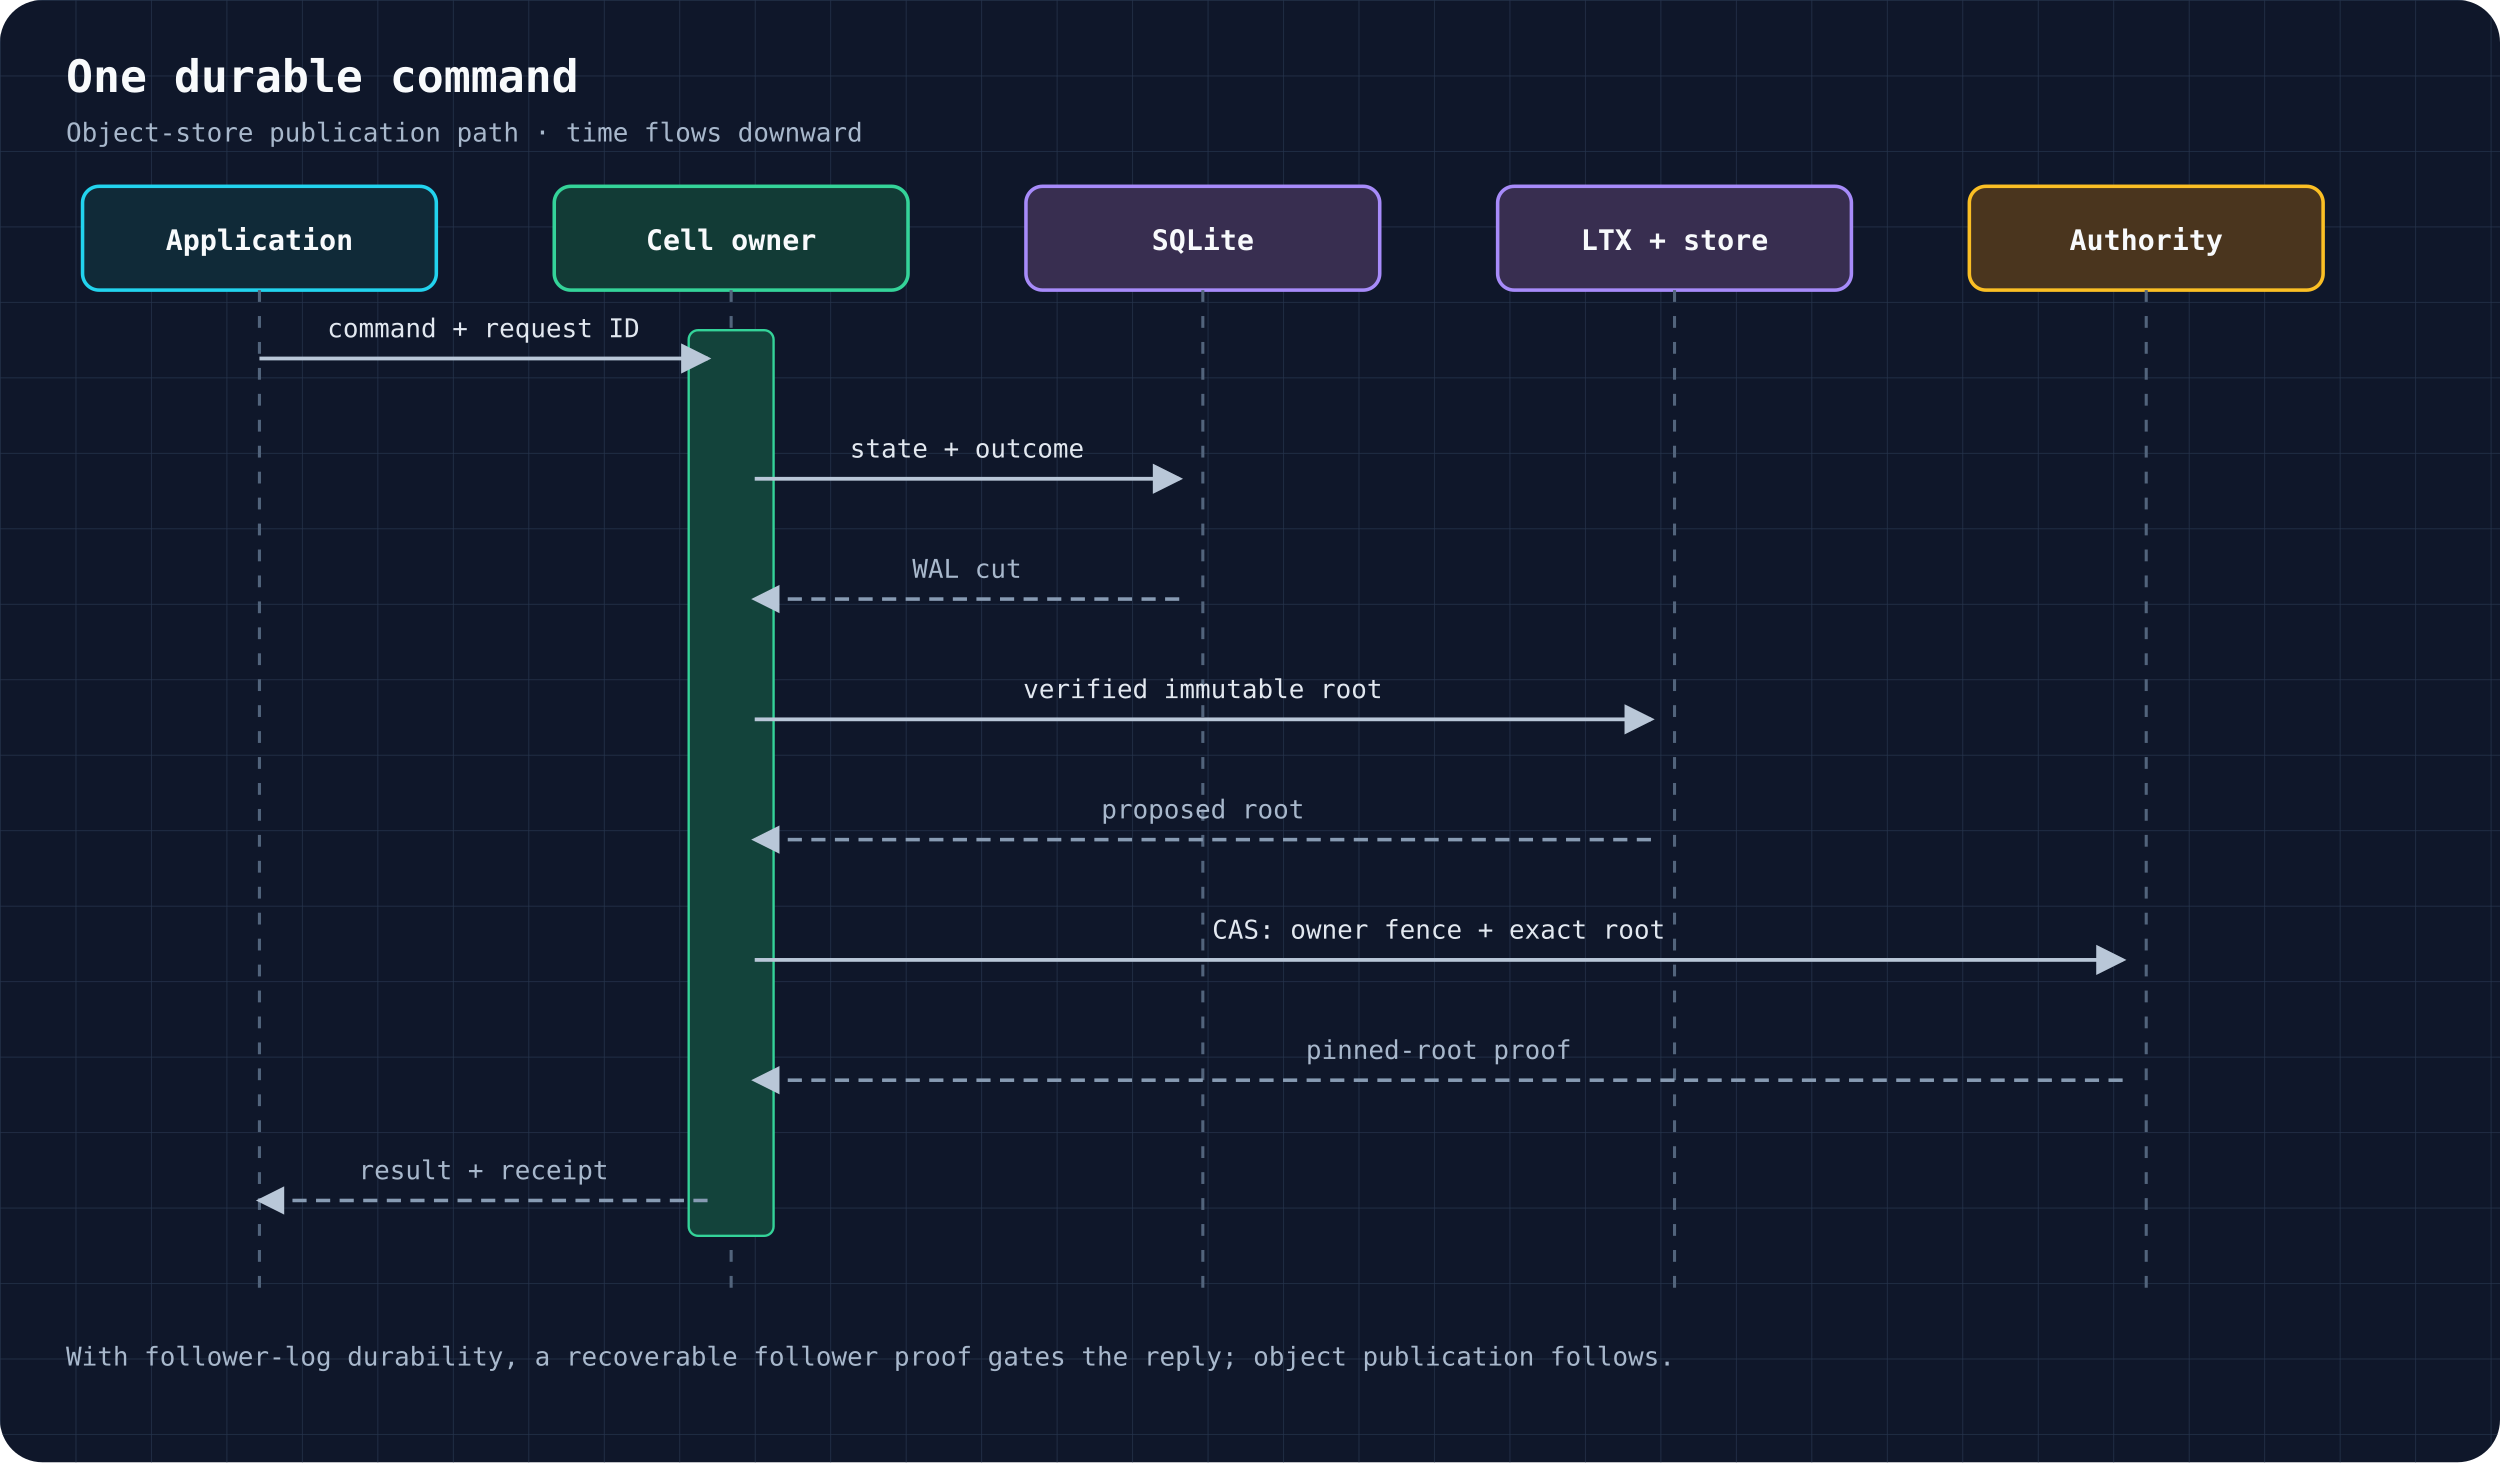
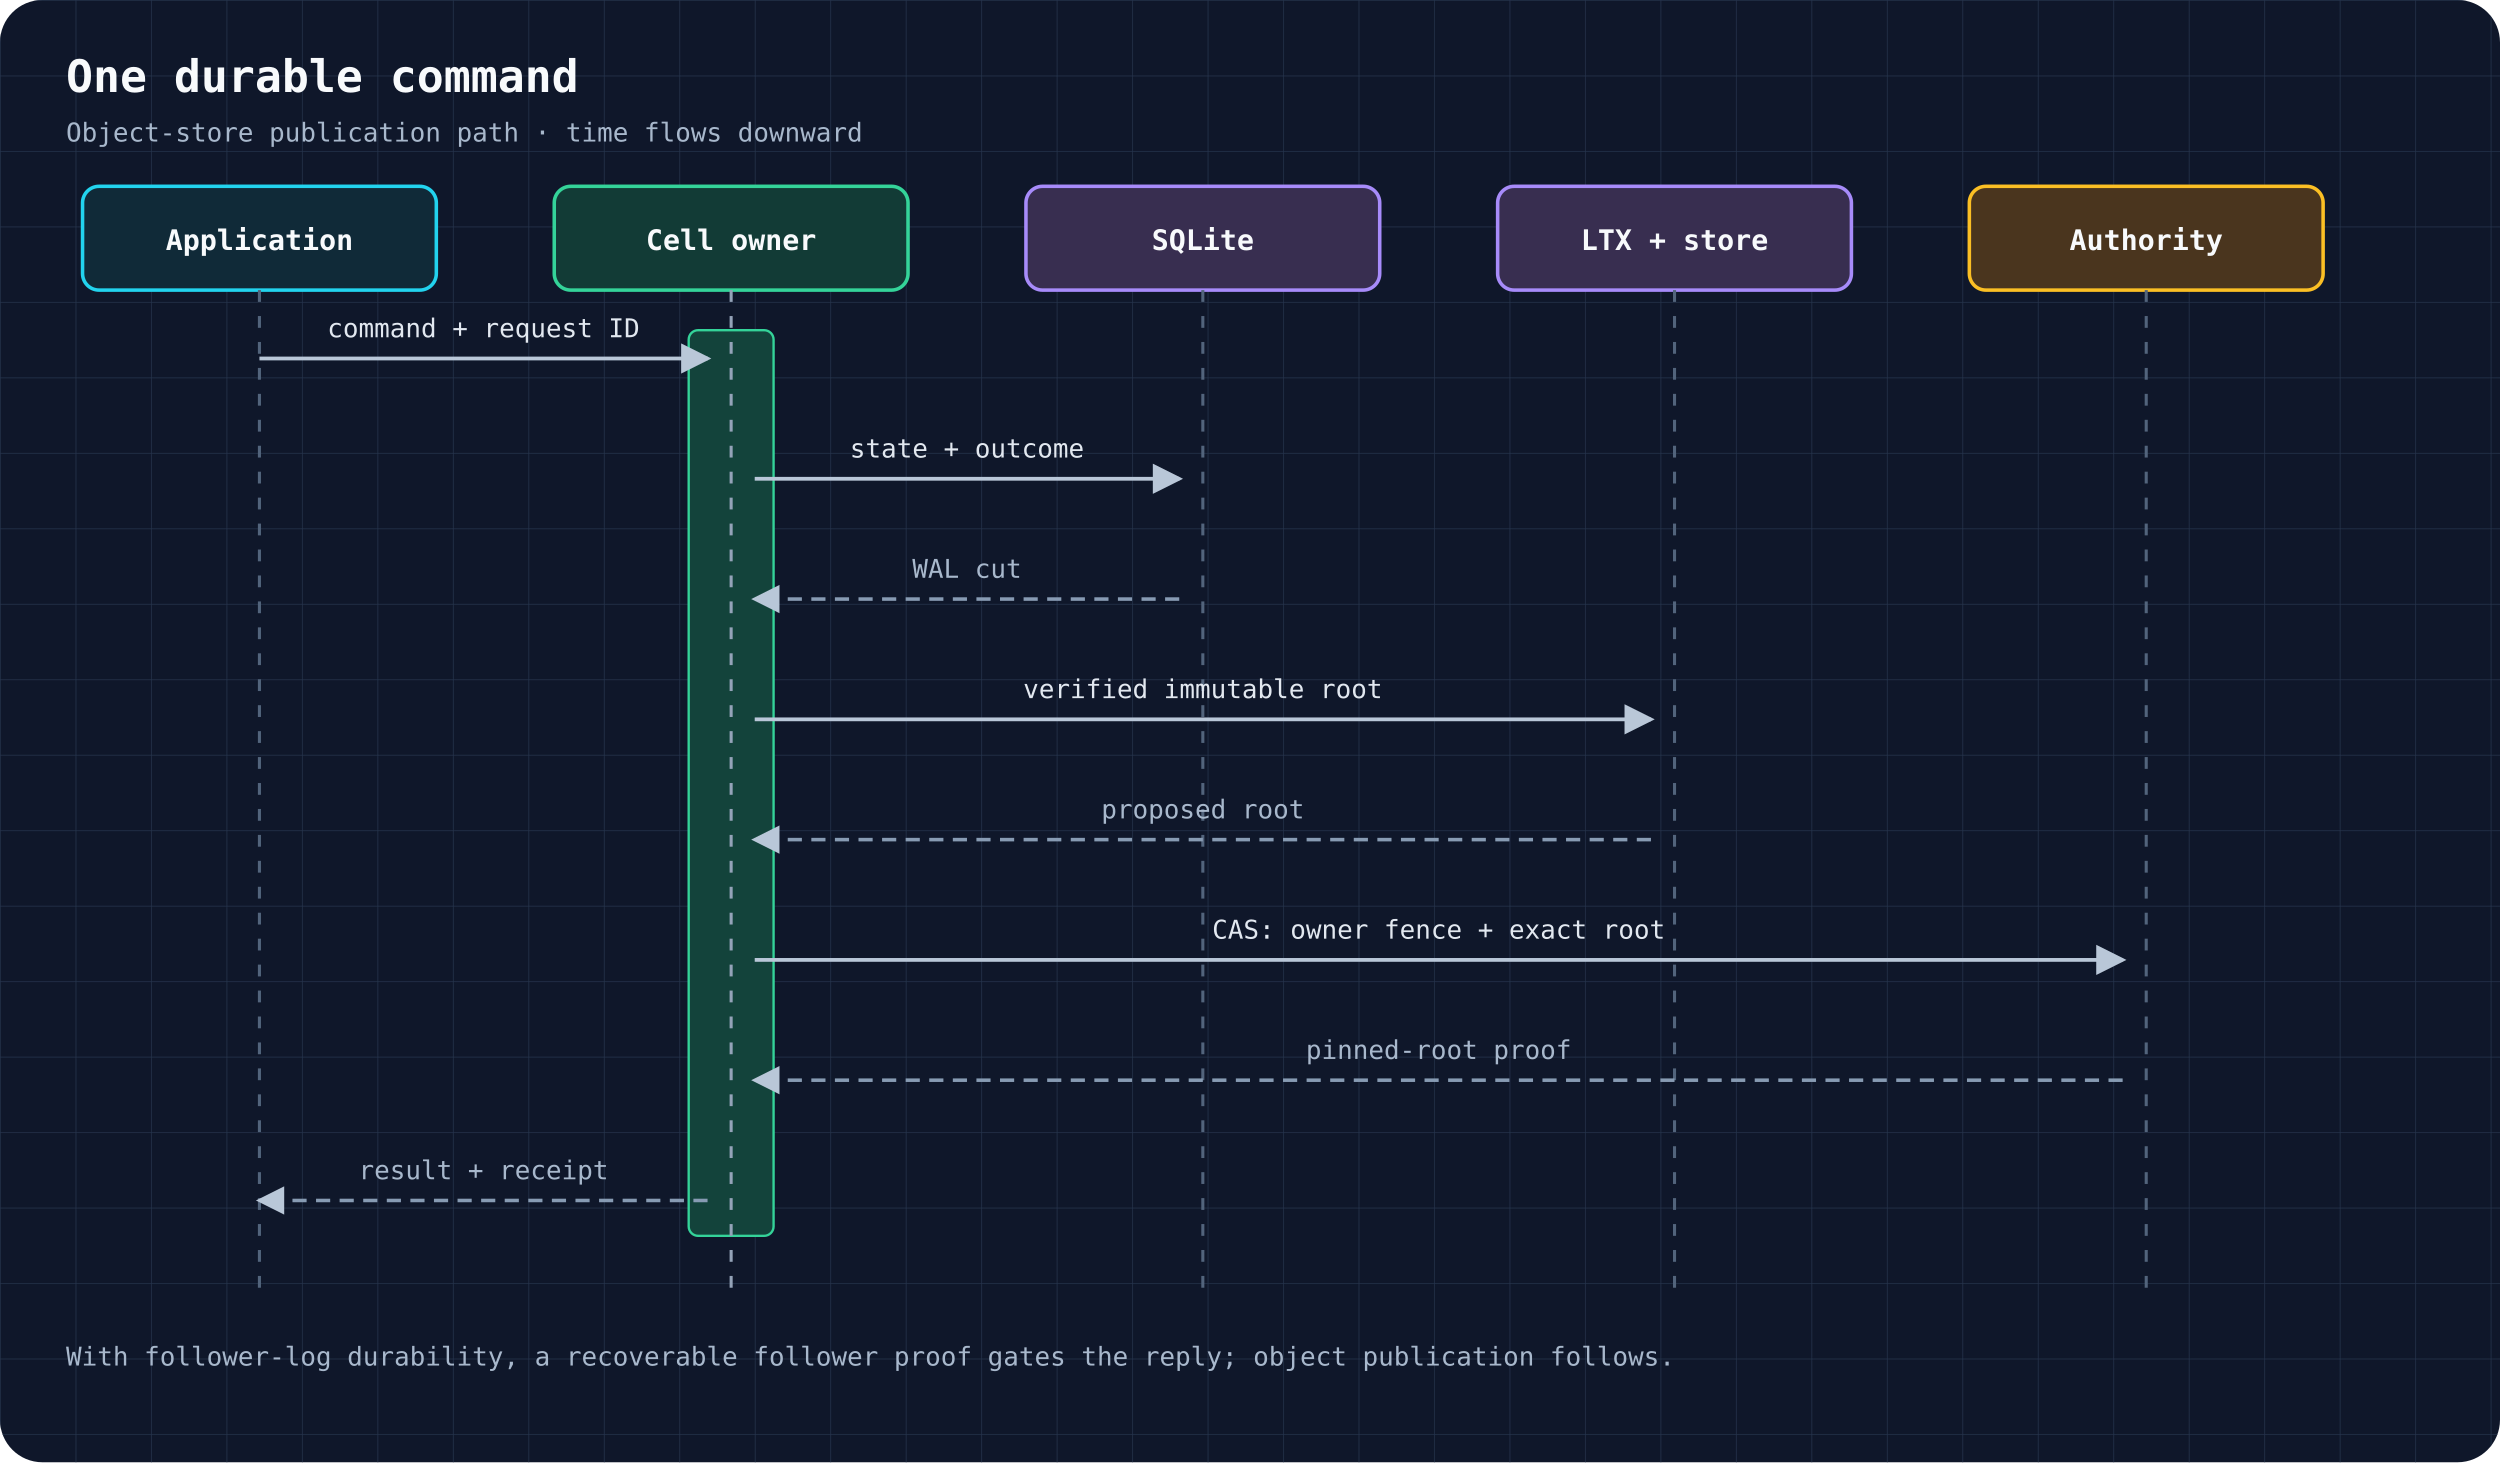
<svg xmlns="http://www.w3.org/2000/svg" viewBox="0 0 1060 620" role="img" aria-labelledby="title desc">
  <defs>
    <pattern id="grid" width="32" height="32" patternUnits="userSpaceOnUse">
      <path d="M32 0H0V32" fill="none" stroke="#25334b" stroke-width=".6" />
    </pattern>
    <marker id="arrow" markerWidth="8" markerHeight="8" refX="7" refY="4" orient="auto">
      <path d="M0 0L8 4L0 8Z" fill="#b9c7d8" />
    </marker>
-     <style>text{font-family:ui-monospace,SFMono-Regular,Menlo,Consolas,monospace}.title{font-size:19px;font-weight:700;fill:#f8fafc}.sub{font-size:11px;fill:#a8b8cc}.actor{font-size:12px;font-weight:700;fill:#f8fafc}.msg{font-size:11px;fill:#e2e8f0}.ret{font-size:11px;fill:#a8b8cc}.line{fill:none;stroke:#b9c7d8;stroke-width:1.6;marker-end:url(#arrow)}.return{fill:none;stroke:#879bb3;stroke-width:1.5;stroke-dasharray:6 4;marker-end:url(#arrow)}.life{stroke:#52647c;stroke-width:1.3;stroke-dasharray:5 6}</style>
+     <style>text{font-family:ui-monospace,SFMono-Regular,Menlo,Consolas,monospace}.title{font-size:19px;font-weight:700;fill:#f8fafc}.sub{font-size:11px;fill:#a8b8cc}.actor{font-size:12px;font-weight:700;fill:#f8fafc}.msg{font-size:11px;fill:#e2e8f0}.ret{font-size:11px;fill:#a8b8cc}.line{fill:none;stroke:#b9c7d8;stroke-width:1.6;marker-end:url(#arrow)}.return{fill:none;stroke:#879bb3;stroke-width:1.5;stroke-dasharray:6 4;marker-end:url(#arrow)}.life{stroke:#52647c;stroke-width:1.3;stroke-dasharray:5 6}.owner-life{stroke:#94a3b8}</style>
  </defs>
  <rect width="1060" height="620" rx="18" fill="#0f172a" />
  <rect width="1060" height="620" rx="18" fill="url(#grid)" />
  <text x="28" y="39" class="title">One durable command</text>
  <text x="28" y="60" class="sub">Object-store publication path · time flows downward</text>
  <rect x="35" y="79" width="150" height="44" rx="7" fill="#102a38" stroke="#22d3ee" stroke-width="1.5" />
  <rect x="235" y="79" width="150" height="44" rx="7" fill="#123b36" stroke="#34d399" stroke-width="1.5" />
  <rect x="435" y="79" width="150" height="44" rx="7" fill="#382e50" stroke="#a78bfa" stroke-width="1.5" />
  <rect x="635" y="79" width="150" height="44" rx="7" fill="#382e50" stroke="#a78bfa" stroke-width="1.5" />
  <rect x="835" y="79" width="150" height="44" rx="7" fill="#4a351e" stroke="#fbbf24" stroke-width="1.5" />
  <text x="110" y="106" class="actor" text-anchor="middle">Application</text>
  <text x="310" y="106" class="actor" text-anchor="middle">Cell owner</text>
  <text x="510" y="106" class="actor" text-anchor="middle">SQLite</text>
  <text x="710" y="106" class="actor" text-anchor="middle">LTX + store</text>
  <text x="910" y="106" class="actor" text-anchor="middle">Authority</text>
-   <path class="life" d="M110 123V546M310 123V546M510 123V546M710 123V546M910 123V546" />
+   <path class="life" d="M110 123V546M510 123V546M710 123V546M910 123V546" />
  <rect x="292" y="140" width="36" height="384" rx="4" fill="#13433b" stroke="#34d399" stroke-width="1" />
+   <path class="life owner-life" d="M310 123V546" />
  <path class="line" d="M110 152H300" />
  <text x="205" y="143" class="msg" text-anchor="middle">command + request ID</text>
  <path class="line" d="M320 203H500" />
  <text x="410" y="194" class="msg" text-anchor="middle">state + outcome</text>
  <path class="return" d="M500 254H320" />
  <text x="410" y="245" class="ret" text-anchor="middle">WAL cut</text>
  <path class="line" d="M320 305H700" />
  <text x="510" y="296" class="msg" text-anchor="middle">verified immutable root</text>
  <path class="return" d="M700 356H320" />
  <text x="510" y="347" class="ret" text-anchor="middle">proposed root</text>
  <path class="line" d="M320 407H900" />
  <text x="610" y="398" class="msg" text-anchor="middle">CAS: owner fence + exact root</text>
  <path class="return" d="M900 458H320" />
  <text x="610" y="449" class="ret" text-anchor="middle">pinned-root proof</text>
  <path class="return" d="M300 509H110" />
  <text x="205" y="500" class="ret" text-anchor="middle">result + receipt</text>
  <text x="28" y="579" class="sub">With follower-log durability, a recoverable follower proof gates the reply; object publication follows.</text>
</svg>
